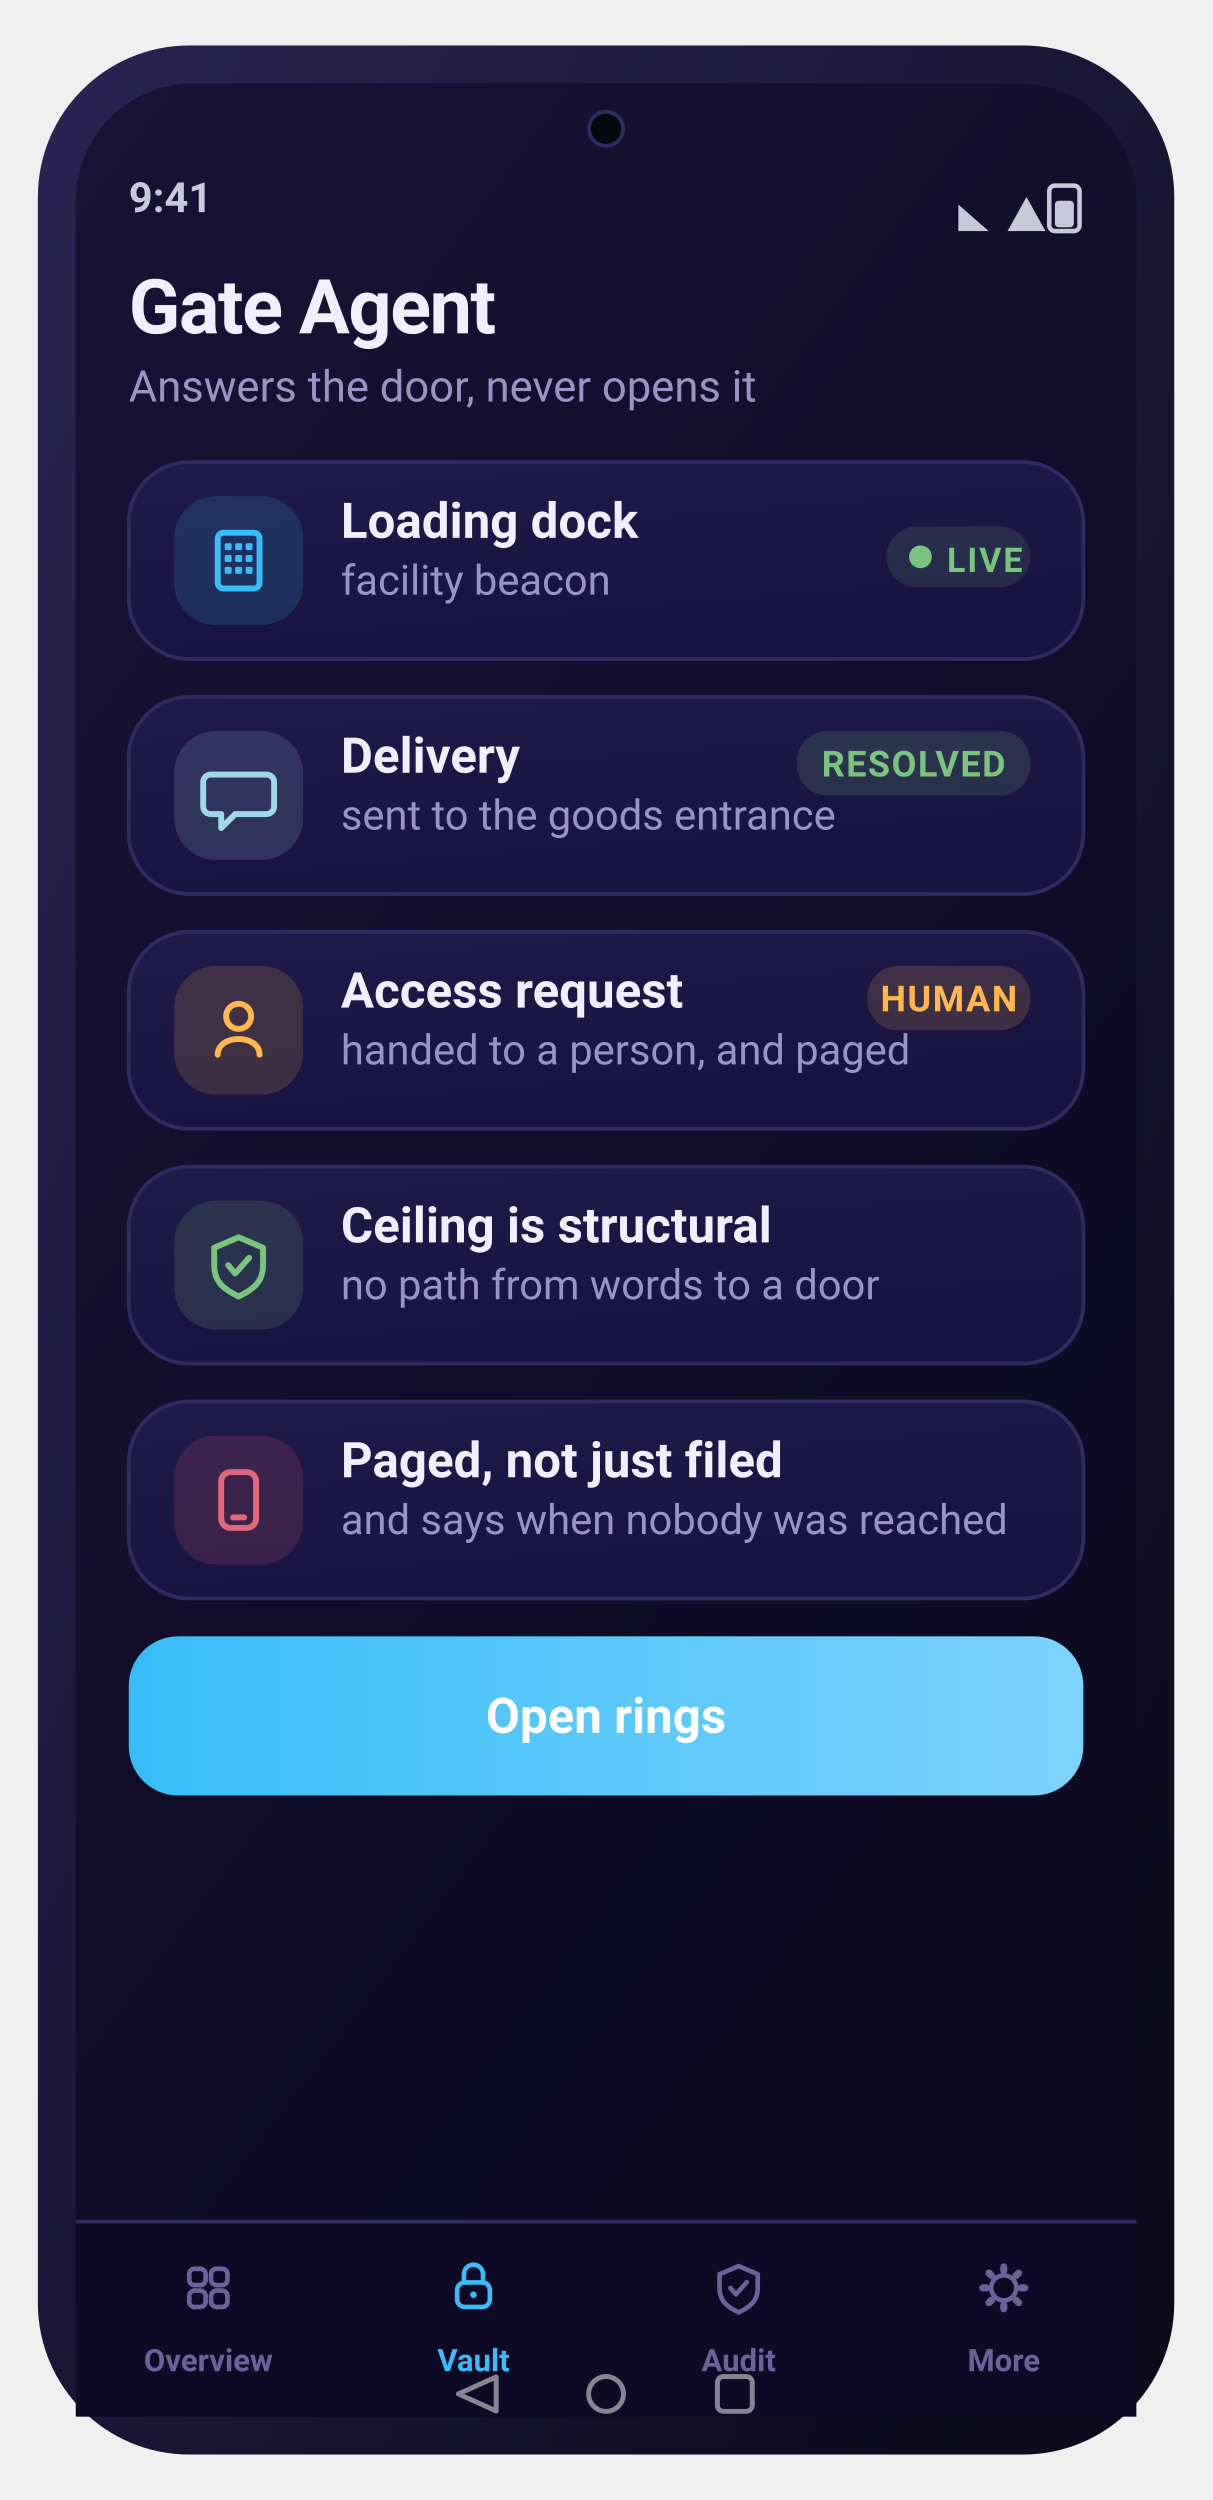
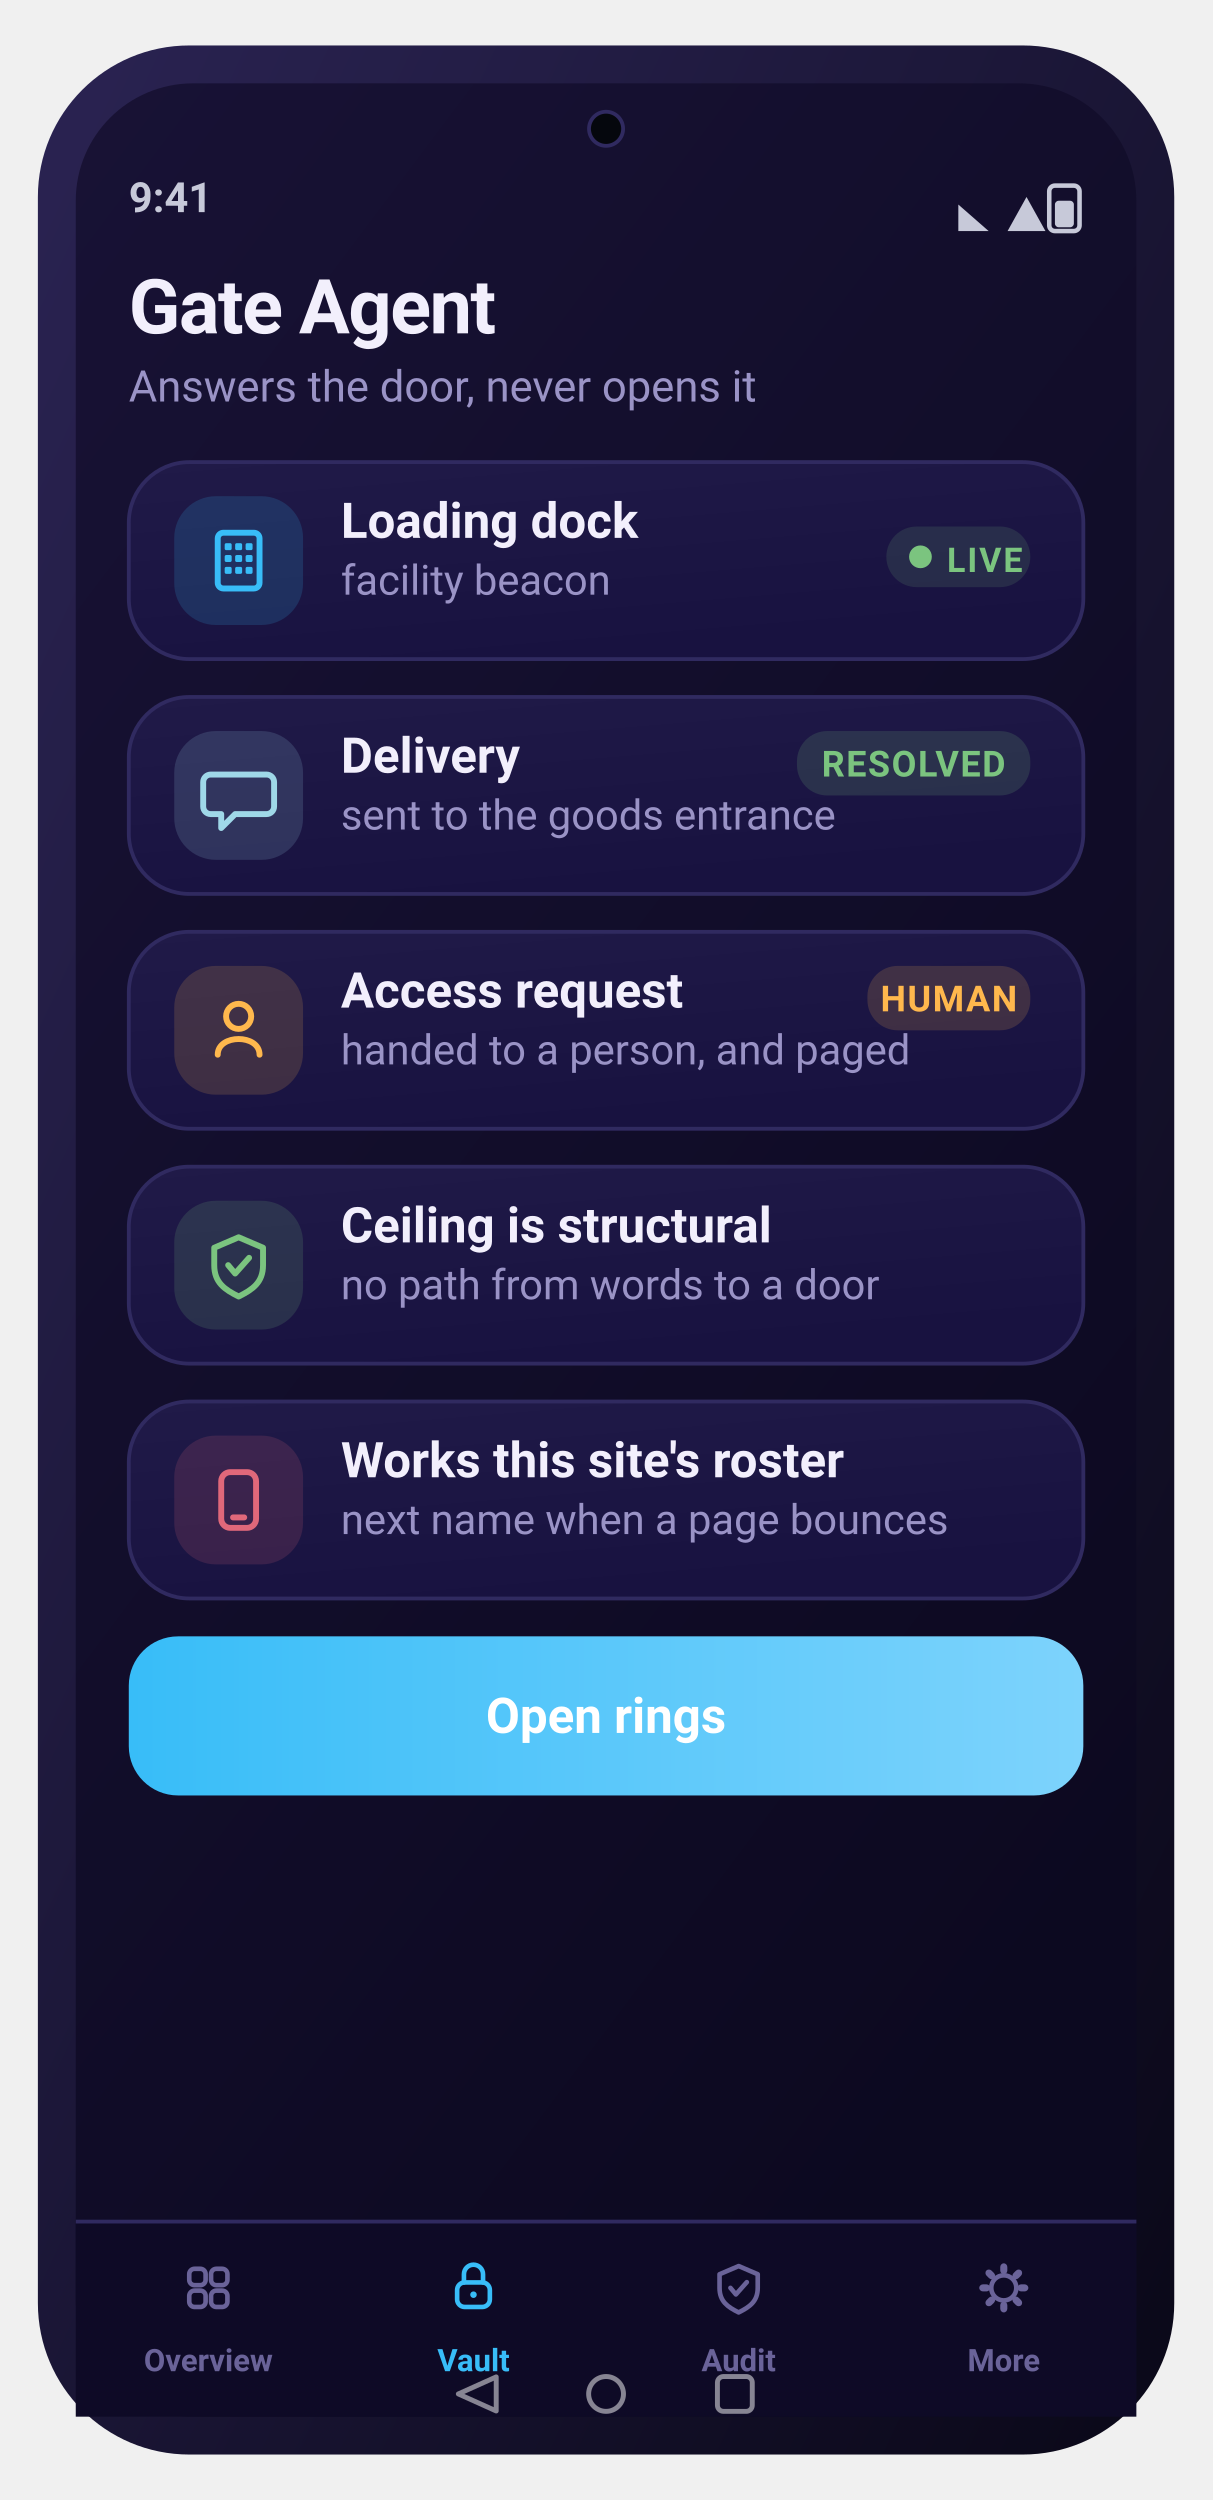
<svg xmlns="http://www.w3.org/2000/svg" width="320" height="660" viewBox="0 0 320 660" role="img" aria-label="Gate Agent screen">
  <defs>
    <linearGradient id="gScr" x1="0" y1="0" x2="0.6" y2="1">
      <stop offset="0" stop-color="#181235" />
      <stop offset="1" stop-color="#0c0920" />
    </linearGradient>
    <linearGradient id="gFrame" x1="0" y1="0" x2="1" y2="1">
      <stop offset="0" stop-color="#2a2352" />
      <stop offset="1" stop-color="#0a0818" />
    </linearGradient>
    <linearGradient id="gCard" x1="0" y1="0" x2="0.4" y2="1">
      <stop offset="0" stop-color="#201a48" />
      <stop offset="1" stop-color="#181240" />
    </linearGradient>
    <linearGradient id="gBrand" x1="0" y1="0" x2="1" y2="0">
      <stop offset="0" stop-color="#38bdf8" />
      <stop offset="1" stop-color="#7dd3fc" />
    </linearGradient>
    <linearGradient id="gAmber" x1="0" y1="0" x2="1" y2="0">
      <stop offset="0" stop-color="#ffb84d" />
      <stop offset="1" stop-color="#ffd27a" />
    </linearGradient>
    <linearGradient id="mV" x1="0" y1="0" x2="1" y2="0">
      <stop offset="0" stop-color="#38bdf8" />
      <stop offset="1" stop-color="#7dd3fc" />
    </linearGradient>
    <linearGradient id="mA" x1="0" y1="0" x2="1" y2="0">
      <stop offset="0" stop-color="#ffb84d" />
      <stop offset="1" stop-color="#ff9f45" />
    </linearGradient>
    <linearGradient id="mG" x1="0" y1="0" x2="1" y2="0">
      <stop offset="0" stop-color="#5fb87a" />
      <stop offset="1" stop-color="#7bc47f" />
    </linearGradient>
    <linearGradient id="mC" x1="0" y1="0" x2="1" y2="0">
      <stop offset="0" stop-color="#6bb6d6" />
      <stop offset="1" stop-color="#9fd8e8" />
    </linearGradient>
    <radialGradient id="orb" cx="36%" cy="30%" r="78%">
      <stop offset="0" stop-color="#cbeeff" />
      <stop offset="38%" stop-color="#38bdf8" />
      <stop offset="78%" stop-color="#1f6fb2" />
      <stop offset="100%" stop-color="#0b2438" />
    </radialGradient>
    <radialGradient id="glow" cx="50%" cy="50%" r="50%">
      <stop offset="0" stop-color="#38bdf8" stop-opacity="0.5" />
      <stop offset="1" stop-color="#38bdf8" stop-opacity="0" />
    </radialGradient>
  </defs>
  <rect x="10.0" y="12.0" width="300.0" height="636.0" rx="40" fill="url(#gFrame)" />
  <rect x="20.0" y="22.0" width="280.0" height="616.0" rx="31" fill="url(#gScr)" />
  <circle cx="160.0" cy="34" r="4.5" fill="#05070d" />
  <circle cx="160.0" cy="34" r="4.5" fill="none" stroke="#302a60" stroke-width="1" />
  <text x="34.0" y="56.0" font-family="-apple-system,BlinkMacSystemFont,'SF Pro Display','SF Pro Text','Segoe UI',Roboto,system-ui,sans-serif" font-size="11" font-weight="600" fill="#c7c9d9" text-anchor="start">9:41</text>
  <rect x="277.0" y="49.0" width="8.0" height="12.0" rx="1.5" fill="none" stroke="#c7c9d9" stroke-width="1.2" />
  <rect x="278.5" y="53.0" width="5.0" height="7.0" rx="1" fill="#c7c9d9" />
  <path d="M266 61 L271 52 L276 61 Z" fill="#c7c9d9" />
  <path d="M253 61 L253 54 L261 61 Z" fill="#c7c9d9" />
  <text x="34.0" y="88.0" font-family="-apple-system,BlinkMacSystemFont,'SF Pro Display','SF Pro Text','Segoe UI',Roboto,system-ui,sans-serif" font-size="20" font-weight="700" fill="#f2effc" text-anchor="start" letter-spacing="-0.4">Gate Agent</text>
  <text x="34.0" y="106.0" font-family="-apple-system,BlinkMacSystemFont,'SF Pro Display','SF Pro Text','Segoe UI',Roboto,system-ui,sans-serif" font-size="11.5" font-weight="400" fill="#9a93c6" text-anchor="start">Answers the door, never opens it</text>
  <rect x="34.0" y="122.0" width="252.0" height="52.0" rx="16" fill="url(#gCard)" stroke="#302a60" stroke-width="1" />
  <rect x="46.0" y="131.0" width="34.0" height="34.0" rx="11" fill="rgba(56,189,248,0.16)" />
  <rect x="57.48" y="140.64" width="11.04" height="14.72" rx="1.5" fill="none" stroke="#38bdf8" stroke-width="1.56" stroke-linecap="round" stroke-linejoin="round" />
  <rect x="59.32" y="143.4" width="1.84" height="1.84" rx="0.4" fill="#38bdf8" />
  <rect x="62.08" y="143.4" width="1.84" height="1.84" rx="0.4" fill="#38bdf8" />
  <rect x="64.84" y="143.4" width="1.84" height="1.84" rx="0.4" fill="#38bdf8" />
  <rect x="59.32" y="146.528" width="1.84" height="1.84" rx="0.4" fill="#38bdf8" />
  <rect x="62.08" y="146.528" width="1.84" height="1.84" rx="0.4" fill="#38bdf8" />
  <rect x="64.84" y="146.528" width="1.84" height="1.84" rx="0.4" fill="#38bdf8" />
  <rect x="59.32" y="149.656" width="1.84" height="1.84" rx="0.4" fill="#38bdf8" />
  <rect x="62.08" y="149.656" width="1.84" height="1.84" rx="0.4" fill="#38bdf8" />
  <rect x="64.84" y="149.656" width="1.84" height="1.84" rx="0.4" fill="#38bdf8" />
  <text x="90.0" y="142.0" font-family="-apple-system,BlinkMacSystemFont,'SF Pro Display','SF Pro Text','Segoe UI',Roboto,system-ui,sans-serif" font-size="13" font-weight="600" fill="#f2effc" text-anchor="start">Loading dock</text>
  <text x="90.0" y="157.0" font-family="-apple-system,BlinkMacSystemFont,'SF Pro Display','SF Pro Text','Segoe UI',Roboto,system-ui,sans-serif" font-size="11" font-weight="400" fill="#9a93c6" text-anchor="start">facility beacon</text>
  <rect x="234.0" y="139.0" width="38.0" height="16.0" rx="8" fill="rgba(123,196,127,0.14)" />
  <circle cx="243.0" cy="147.0" r="3" fill="#7bc47f" />
  <text x="250.0" y="151.0" font-family="-apple-system,BlinkMacSystemFont,'SF Pro Display','SF Pro Text','Segoe UI',Roboto,system-ui,sans-serif" font-size="9" font-weight="700" fill="#7bc47f" text-anchor="start" letter-spacing="0.5">LIVE</text>
  <rect x="34.0" y="184.0" width="252.0" height="52.0" rx="16" fill="url(#gCard)" stroke="#302a60" stroke-width="1" />
  <rect x="46.0" y="193.0" width="34.0" height="34.0" rx="11" fill="rgba(159,216,232,0.16)" />
  <path d="M55.64 204.48 h14.72 a2 2 0 0 1 2 2 v6.44 a2 2 0 0 1 -2 2 h-8.28 l-3.68 3.68 v-3.68 h-2.76 a2 2 0 0 1 -2 -2 v-6.44 a2 2 0 0 1 2 -2 Z" fill="none" stroke="#9fd8e8" stroke-width="1.56" stroke-linecap="round" stroke-linejoin="round" />
  <text x="90.0" y="204.0" font-family="-apple-system,BlinkMacSystemFont,'SF Pro Display','SF Pro Text','Segoe UI',Roboto,system-ui,sans-serif" font-size="13" font-weight="600" fill="#f2effc" text-anchor="start">Delivery</text>
  <text x="90.0" y="219.0" font-family="-apple-system,BlinkMacSystemFont,'SF Pro Display','SF Pro Text','Segoe UI',Roboto,system-ui,sans-serif" font-size="11" font-weight="400" fill="#9a93c6" text-anchor="start">sent to the goods entrance</text>
  <rect x="210.4" y="193.0" width="61.6" height="17.0" rx="8" fill="rgba(123,196,127,0.16)" />
  <text x="241.2" y="205.0" font-family="-apple-system,BlinkMacSystemFont,'SF Pro Display','SF Pro Text','Segoe UI',Roboto,system-ui,sans-serif" font-size="9.5" font-weight="700" fill="#7bc47f" text-anchor="middle" letter-spacing="0.4">RESOLVED</text>
  <rect x="34.0" y="246.0" width="252.0" height="52.0" rx="16" fill="url(#gCard)" stroke="#302a60" stroke-width="1" />
  <rect x="46.0" y="255.0" width="34.0" height="34.0" rx="11" fill="rgba(255,184,77,0.16)" />
  <circle cx="63" cy="268.32" r="3.312" fill="none" stroke="#ffb84d" stroke-width="1.56" stroke-linecap="round" stroke-linejoin="round" />
  <path d="M57.48 278.44 c0 -5.52 11.04 -5.52 11.04 0" fill="none" stroke="#ffb84d" stroke-width="1.56" stroke-linecap="round" stroke-linejoin="round" />
  <text x="90.0" y="266.0" font-family="-apple-system,BlinkMacSystemFont,'SF Pro Display','SF Pro Text','Segoe UI',Roboto,system-ui,sans-serif" font-size="13" font-weight="600" fill="#f2effc" text-anchor="start">Access request</text>
  <text x="90.0" y="281.0" font-family="-apple-system,BlinkMacSystemFont,'SF Pro Display','SF Pro Text','Segoe UI',Roboto,system-ui,sans-serif" font-size="11" font-weight="400" fill="#9a93c6" text-anchor="start">handed to a person, and paged</text>
  <rect x="229.0" y="255.0" width="43.0" height="17.0" rx="8" fill="rgba(255,184,77,0.16)" />
  <text x="250.5" y="267.0" font-family="-apple-system,BlinkMacSystemFont,'SF Pro Display','SF Pro Text','Segoe UI',Roboto,system-ui,sans-serif" font-size="9.5" font-weight="700" fill="#ffb84d" text-anchor="middle" letter-spacing="0.4">HUMAN</text>
  <rect x="34.0" y="308.0" width="252.0" height="52.0" rx="16" fill="url(#gCard)" stroke="#302a60" stroke-width="1" />
  <rect x="46.0" y="317.0" width="34.0" height="34.0" rx="11" fill="rgba(123,196,127,0.16)" />
  <path d="M63 326.64 l6.44 2.76 v4.6 c0 4.6 -2.76 6.44 -6.44 8.28 c-3.68 -1.84 -6.44 -3.68 -6.44 -8.28 v-4.6 Z" fill="none" stroke="#7bc47f" stroke-width="1.56" stroke-linecap="round" stroke-linejoin="round" />
  <path d="M60.24 334.0 l1.84 2.208 3.68 -4.14" fill="none" stroke="#7bc47f" stroke-width="1.56" stroke-linecap="round" stroke-linejoin="round" />
  <text x="90.0" y="328.0" font-family="-apple-system,BlinkMacSystemFont,'SF Pro Display','SF Pro Text','Segoe UI',Roboto,system-ui,sans-serif" font-size="13" font-weight="600" fill="#f2effc" text-anchor="start">Ceiling is structural</text>
  <text x="90.0" y="343.0" font-family="-apple-system,BlinkMacSystemFont,'SF Pro Display','SF Pro Text','Segoe UI',Roboto,system-ui,sans-serif" font-size="11" font-weight="400" fill="#9a93c6" text-anchor="start">no path from words to a door</text>
  <rect x="34.0" y="370.0" width="252.0" height="52.0" rx="16" fill="url(#gCard)" stroke="#302a60" stroke-width="1" />
  <rect x="46.0" y="379.0" width="34.0" height="34.0" rx="11" fill="rgba(224,104,122,0.16)" />
  <rect x="58.4" y="388.64" width="9.2" height="14.72" rx="2.4" fill="none" stroke="#e0687a" stroke-width="1.56" stroke-linecap="round" stroke-linejoin="round" />
  <path d="M61.528 400.6 h2.944" fill="none" stroke="#e0687a" stroke-width="1.56" stroke-linecap="round" stroke-linejoin="round" />
-   <text x="90.0" y="390.0" font-family="-apple-system,BlinkMacSystemFont,'SF Pro Display','SF Pro Text','Segoe UI',Roboto,system-ui,sans-serif" font-size="13" font-weight="600" fill="#f2effc" text-anchor="start">Paged, not just filed</text>
-   <text x="90.0" y="405.0" font-family="-apple-system,BlinkMacSystemFont,'SF Pro Display','SF Pro Text','Segoe UI',Roboto,system-ui,sans-serif" font-size="11" font-weight="400" fill="#9a93c6" text-anchor="start">and says when nobody was reached</text>
+   <text x="90.0" y="390.0" font-family="-apple-system,BlinkMacSystemFont,'SF Pro Display','SF Pro Text','Segoe UI',Roboto,system-ui,sans-serif" font-size="13" font-weight="600" fill="#f2effc" text-anchor="start">Works this site's roster</text>
+   <text x="90.0" y="405.0" font-family="-apple-system,BlinkMacSystemFont,'SF Pro Display','SF Pro Text','Segoe UI',Roboto,system-ui,sans-serif" font-size="11" font-weight="400" fill="#9a93c6" text-anchor="start">next name when a page bounces</text>
  <rect x="34.0" y="432.0" width="252.0" height="42.0" rx="13" fill="url(#gBrand)" />
  <text x="160.0" y="457.5" font-family="-apple-system,BlinkMacSystemFont,'SF Pro Display','SF Pro Text','Segoe UI',Roboto,system-ui,sans-serif" font-size="13" font-weight="700" fill="#fff" text-anchor="middle">Open rings</text>
  <rect x="20.0" y="586.0" width="280.0" height="52.0" rx="0" fill="#0e0a26" />
  <rect x="20" y="586" width="280" height="1" fill="#302a60" />
  <rect x="49.96" y="598.96" width="4.32" height="4.32" rx="1.4" fill="none" stroke="#6a6399" stroke-width="1.22" stroke-linecap="round" stroke-linejoin="round" />
  <rect x="55.72" y="598.96" width="4.32" height="4.32" rx="1.4" fill="none" stroke="#6a6399" stroke-width="1.22" stroke-linecap="round" stroke-linejoin="round" />
  <rect x="49.96" y="604.72" width="4.32" height="4.32" rx="1.4" fill="none" stroke="#6a6399" stroke-width="1.22" stroke-linecap="round" stroke-linejoin="round" />
  <rect x="55.72" y="604.72" width="4.32" height="4.32" rx="1.4" fill="none" stroke="#6a6399" stroke-width="1.22" stroke-linecap="round" stroke-linejoin="round" />
  <text x="55.0" y="626.0" font-family="-apple-system,BlinkMacSystemFont,'SF Pro Display','SF Pro Text','Segoe UI',Roboto,system-ui,sans-serif" font-size="8.2" font-weight="600" fill="#6a6399" text-anchor="middle">Overview</text>
  <rect x="120.68" y="602.56" width="8.64" height="6.48" rx="2" fill="none" stroke="#38bdf8" stroke-width="1.22" stroke-linecap="round" stroke-linejoin="round" />
  <path d="M122.48 602.56 v-2.16 a2.52 2.52 0 0 1 5.04 0 v2.16" fill="none" stroke="#38bdf8" stroke-width="1.22" stroke-linecap="round" stroke-linejoin="round" />
  <circle cx="125.0" cy="605.8" r="0.864" fill="#38bdf8" />
  <text x="125.0" y="626.0" font-family="-apple-system,BlinkMacSystemFont,'SF Pro Display','SF Pro Text','Segoe UI',Roboto,system-ui,sans-serif" font-size="8.2" font-weight="600" fill="#38bdf8" text-anchor="middle">Vault</text>
  <path d="M195.0 598.24 l5.04 2.16 v3.6 c0 3.6 -2.16 5.04 -5.04 6.48 c-2.88 -1.44 -5.04 -2.88 -5.04 -6.48 v-3.6 Z" fill="none" stroke="#6a6399" stroke-width="1.22" stroke-linecap="round" stroke-linejoin="round" />
  <path d="M192.84 604 l1.44 1.728 2.88 -3.24" fill="none" stroke="#6a6399" stroke-width="1.22" stroke-linecap="round" stroke-linejoin="round" />
  <text x="195.0" y="626.0" font-family="-apple-system,BlinkMacSystemFont,'SF Pro Display','SF Pro Text','Segoe UI',Roboto,system-ui,sans-serif" font-size="8.2" font-weight="600" fill="#6a6399" text-anchor="middle">Audit</text>
  <rect x="264.064" y="597.52" width="1.872" height="2.88" rx="1" transform="rotate(0 265.0 604)" fill="#6a6399" />
  <rect x="264.064" y="597.52" width="1.872" height="2.88" rx="1" transform="rotate(45 265.0 604)" fill="#6a6399" />
  <rect x="264.064" y="597.52" width="1.872" height="2.88" rx="1" transform="rotate(90 265.0 604)" fill="#6a6399" />
  <rect x="264.064" y="597.52" width="1.872" height="2.88" rx="1" transform="rotate(135 265.0 604)" fill="#6a6399" />
  <rect x="264.064" y="597.52" width="1.872" height="2.88" rx="1" transform="rotate(180 265.0 604)" fill="#6a6399" />
  <rect x="264.064" y="597.52" width="1.872" height="2.88" rx="1" transform="rotate(225 265.0 604)" fill="#6a6399" />
  <rect x="264.064" y="597.52" width="1.872" height="2.88" rx="1" transform="rotate(270 265.0 604)" fill="#6a6399" />
  <rect x="264.064" y="597.52" width="1.872" height="2.88" rx="1" transform="rotate(315 265.0 604)" fill="#6a6399" />
  <circle cx="265.0" cy="604" r="3.312" fill="none" stroke="#6a6399" stroke-width="1.22" stroke-linecap="round" stroke-linejoin="round" />
  <text x="265.0" y="626.0" font-family="-apple-system,BlinkMacSystemFont,'SF Pro Display','SF Pro Text','Segoe UI',Roboto,system-ui,sans-serif" font-size="8.2" font-weight="600" fill="#6a6399" text-anchor="middle">More</text>
  <path d="M131.0 627.5 L121.0 632 L131.0 636.5 Z" fill="none" stroke="rgba(255,255,255,0.5)" stroke-width="1.3" stroke-linejoin="round" />
  <circle cx="160.0" cy="632" r="4.6" fill="none" stroke="rgba(255,255,255,0.5)" stroke-width="1.3" />
  <rect x="189.4" y="627.4" width="9.2" height="9.2" rx="1.6" fill="none" stroke="rgba(255,255,255,0.5)" stroke-width="1.3" />
</svg>
